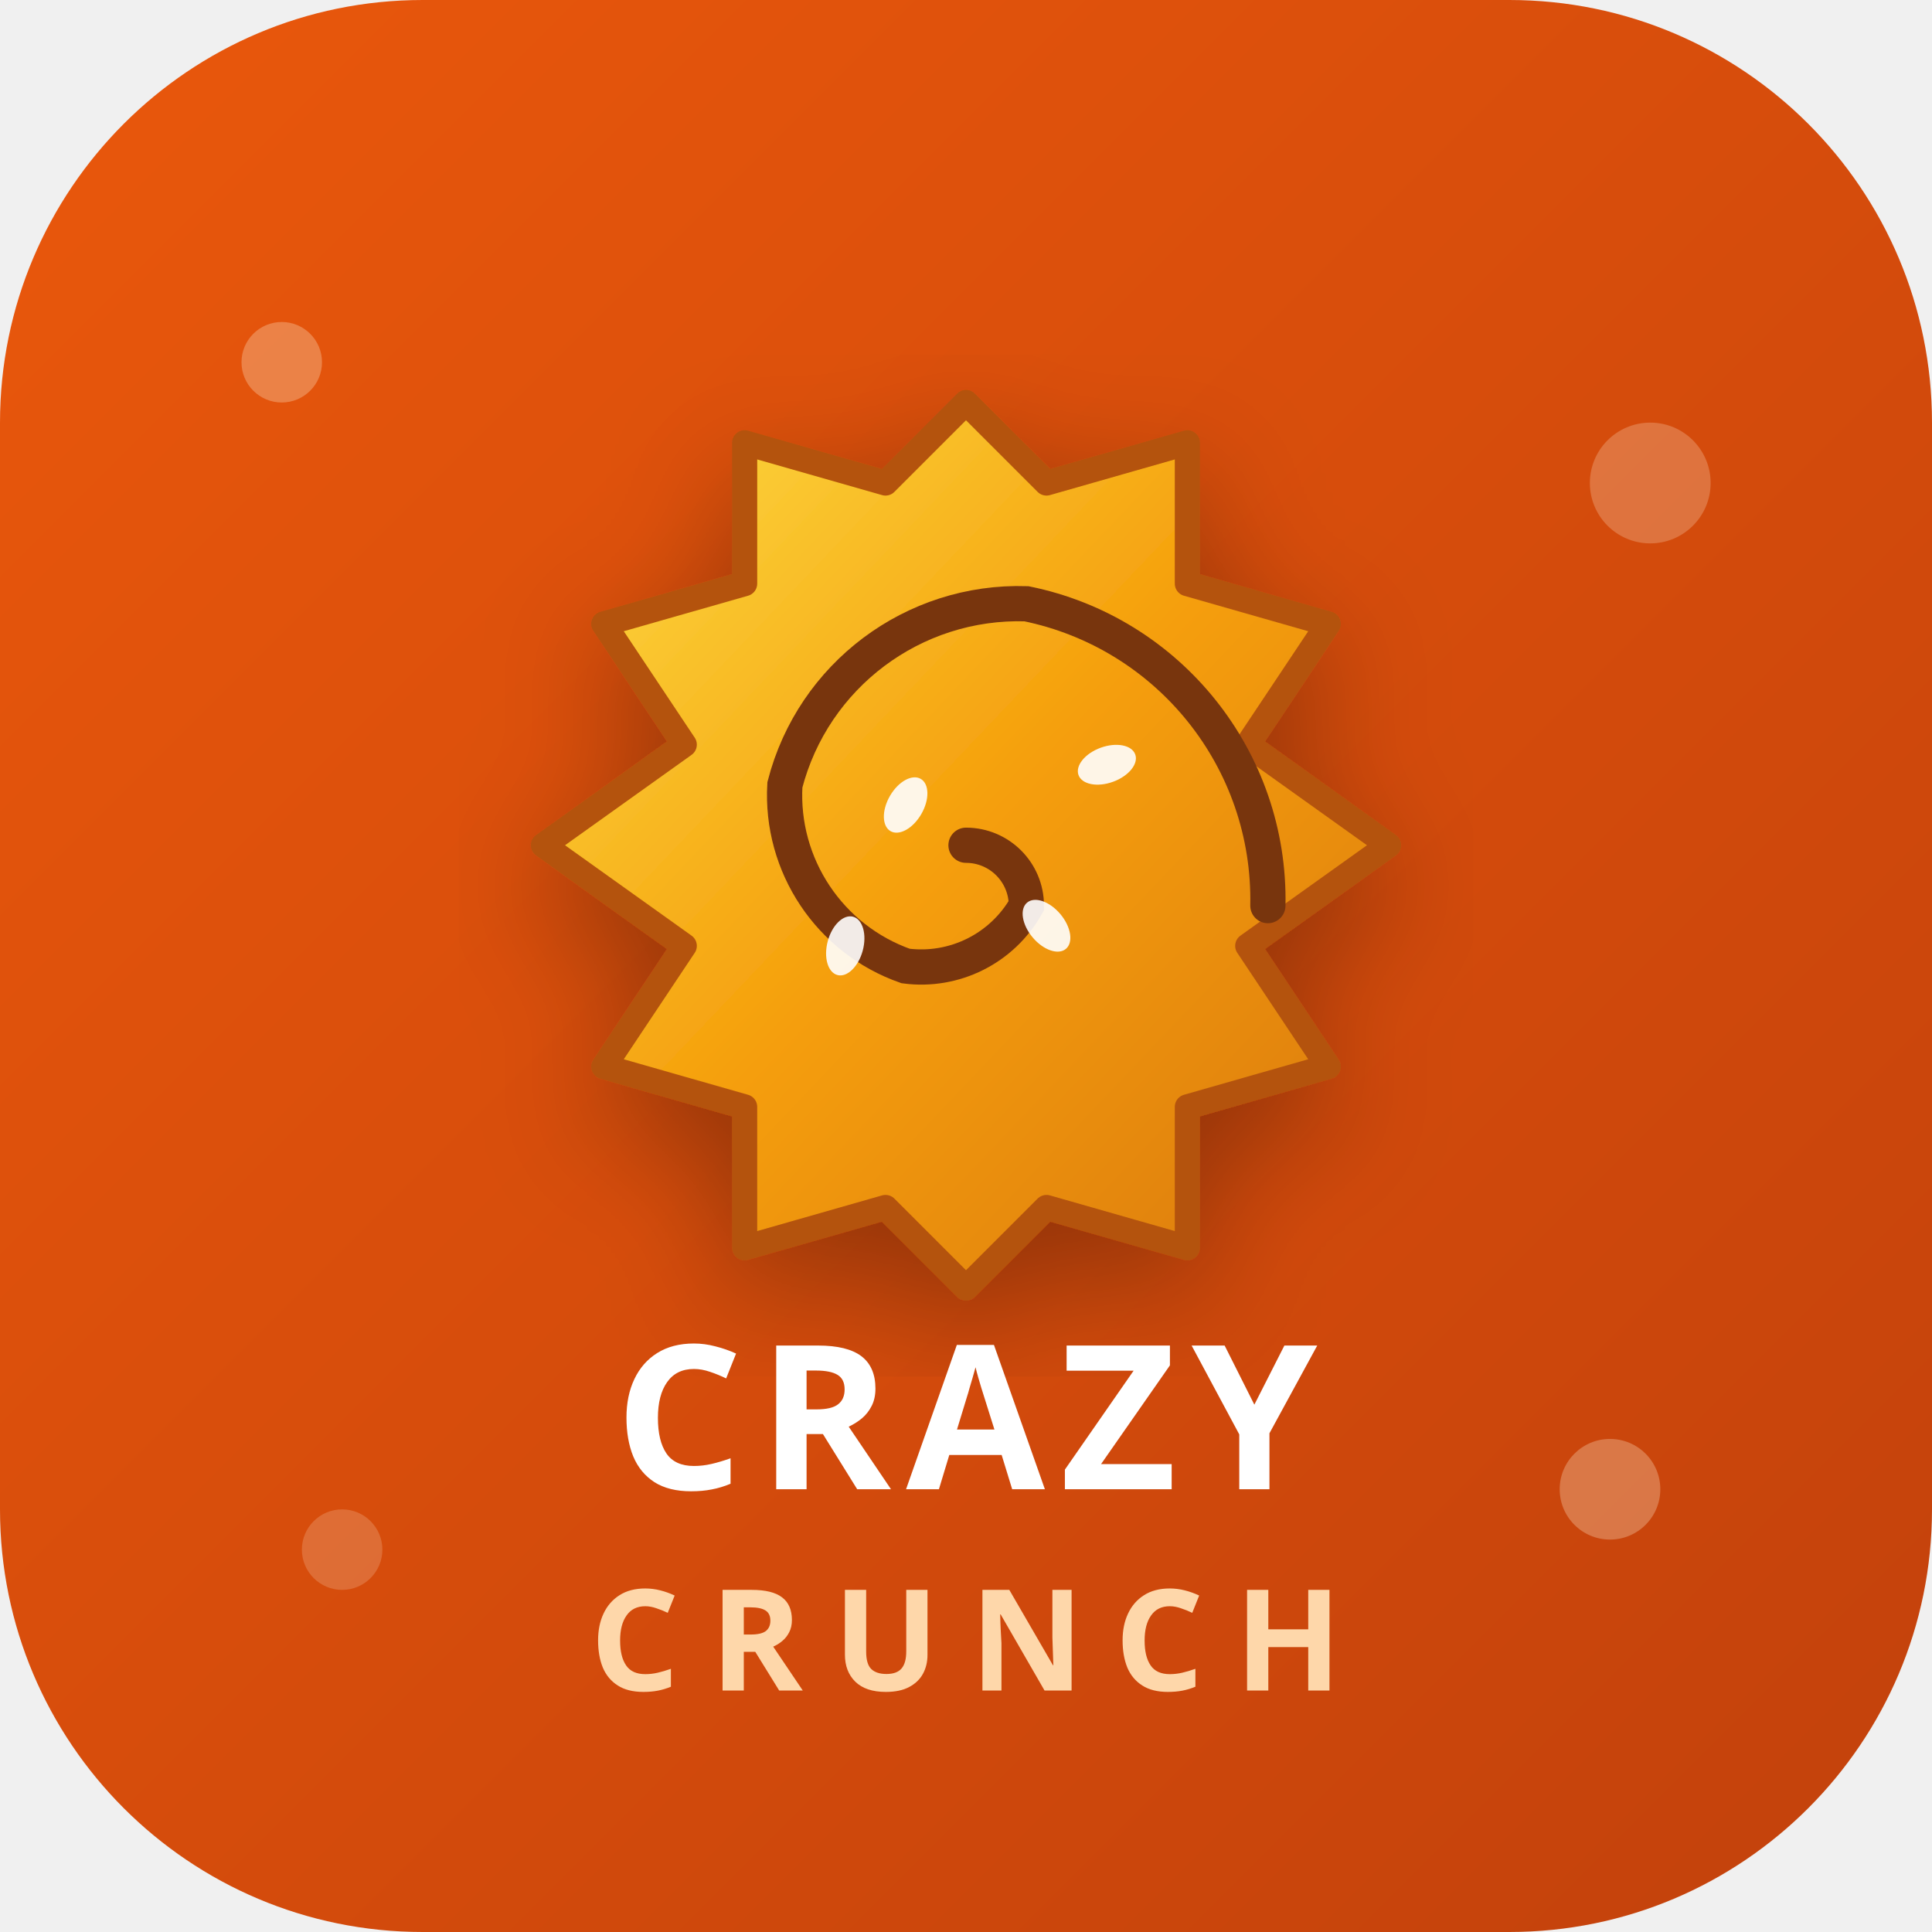
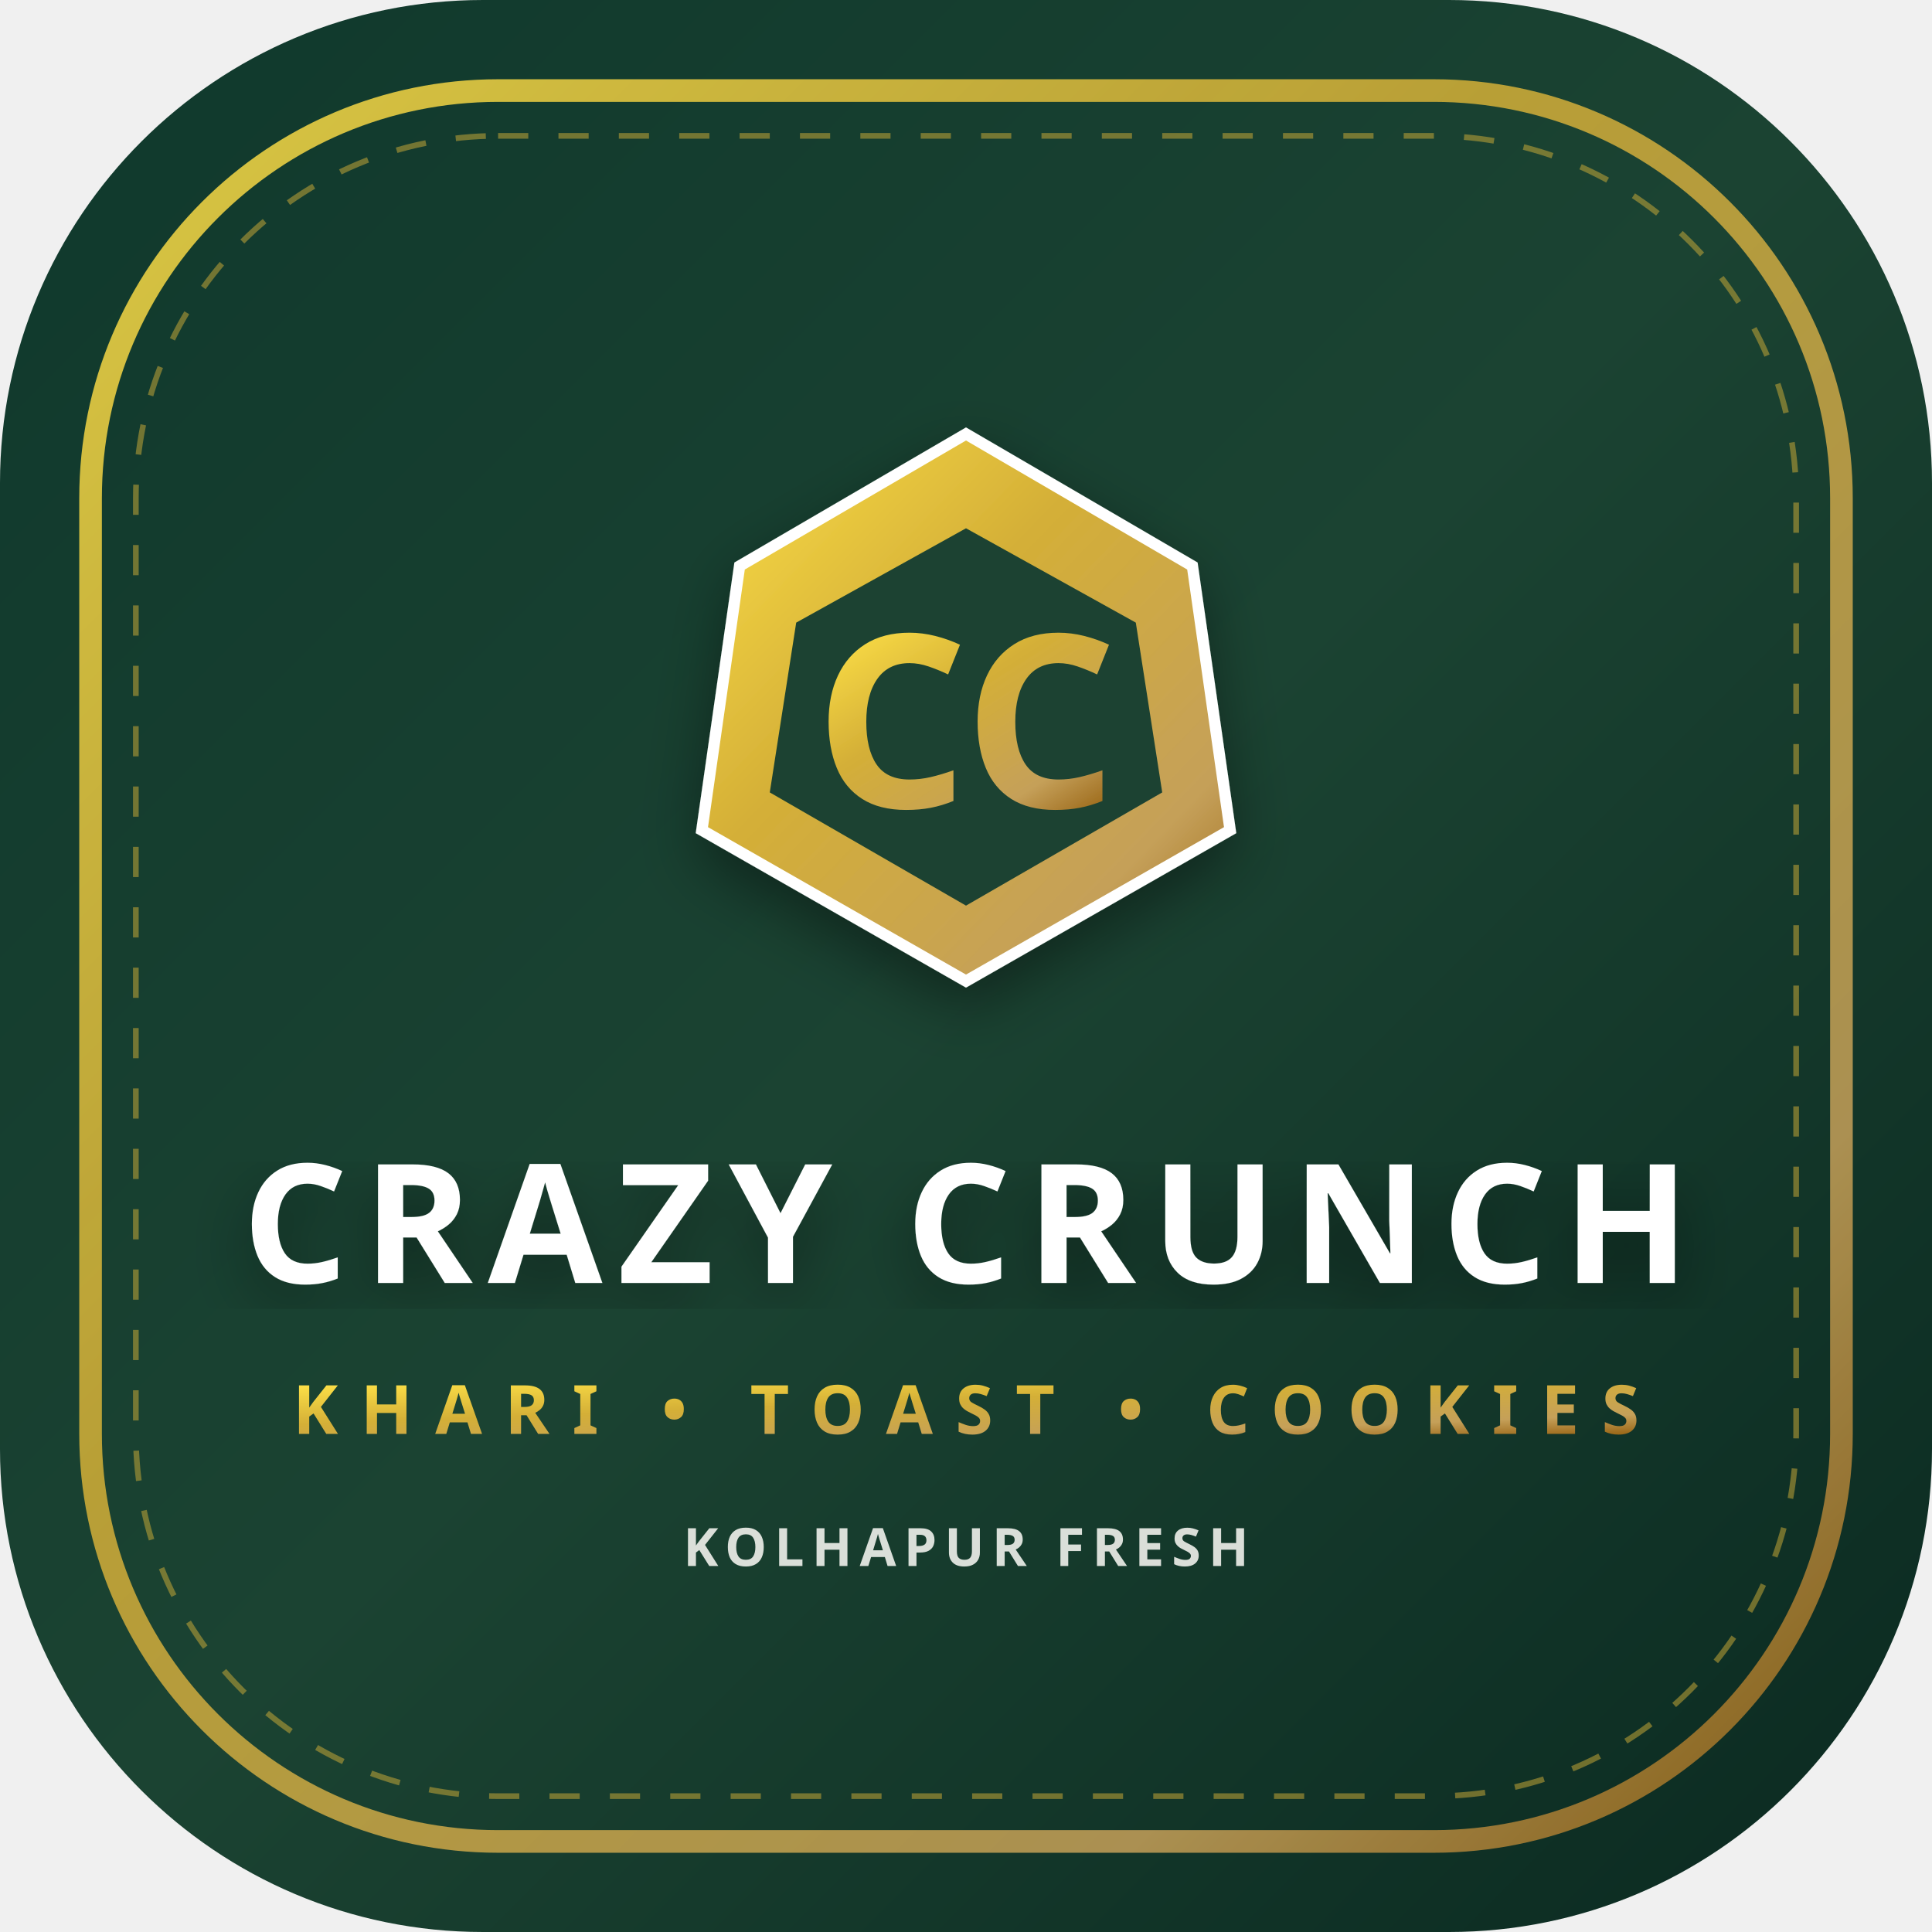
- <svg xmlns="http://www.w3.org/2000/svg" viewBox="0 0 192 192" width="192" height="192">
+ <svg xmlns="http://www.w3.org/2000/svg" viewBox="0 0 512 512" width="512" height="512">
  <defs>
    <linearGradient id="bgGrad" x1="0%" y1="0%" x2="100%" y2="100%">
-       <stop offset="0%" stop-color="#ea580c" />
-       <stop offset="100%" stop-color="#c2410c" />
+       <stop offset="0%" stop-color="#0f382c" />
+       <stop offset="50%" stop-color="#1b4332" />
+       <stop offset="100%" stop-color="#0a2920" />
    </linearGradient>
    <linearGradient id="goldGrad" x1="0%" y1="0%" x2="100%" y2="100%">
      <stop offset="0%" stop-color="#fde047" />
-       <stop offset="50%" stop-color="#f59e0b" />
-       <stop offset="100%" stop-color="#d97706" />
+       <stop offset="40%" stop-color="#d4af37" />
+       <stop offset="80%" stop-color="#c5a059" />
+       <stop offset="100%" stop-color="#996515" />
    </linearGradient>
-     <filter id="shadow" x="-10%" y="-10%" width="120%" height="120%">
-       <feDropShadow dx="0" dy="4" stdDeviation="6" flood-color="#000" flood-opacity="0.3" />
+     <filter id="logoGlow" x="-20%" y="-20%" width="140%" height="140%">
+       <feDropShadow dx="0" dy="6" stdDeviation="8" flood-color="#000000" flood-opacity="0.4" />
    </filter>
  </defs>
-   <rect width="192" height="192" rx="42" fill="url(#bgGrad)" />
-   <circle cx="28" cy="36" r="4" fill="#ffedd5" opacity="0.3" />
-   <circle cx="164" cy="48" r="6" fill="#ffedd5" opacity="0.25" />
-   <circle cx="160" cy="148" r="5" fill="#ffedd5" opacity="0.3" />
-   <circle cx="34" cy="154" r="4" fill="#ffedd5" opacity="0.2" />
-   <g filter="url(#shadow)" transform="translate(96, 84)">
-     <path d="M 0,-44 L 8,-36 L 22,-40 L 22,-26 L 36,-22 L 28,-10 L 42,0 L 28,10 L 36,22 L 22,26 L 22,40 L 8,36 L 0,44 L -8,36 L -22,40 L -22,26 L -36,22 L -28,10 L -42,0 L -28,-10 L -36,-22 L -22,-26 L -22,-40 L -8,-36 Z" fill="url(#goldGrad)" stroke="#b45309" stroke-width="2.5" stroke-linejoin="round" />
-     <path d="M 0,0               A 6 6 0 0 1 6,6               A 12 12 0 0 1 -6,12               A 18 18 0 0 1 -18,-6               A 24 24 0 0 1 6,-24              A 30 30 0 0 1 30,6" fill="none" stroke="#78350f" stroke-width="3.5" stroke-linecap="round" />
-     <ellipse cx="-6" cy="-4" rx="1.8" ry="3" transform="rotate(30 -6 -4)" fill="#fff" opacity="0.9" />
-     <ellipse cx="8" cy="8" rx="1.8" ry="3" transform="rotate(-40 8 8)" fill="#fff" opacity="0.9" />
-     <ellipse cx="-12" cy="10" rx="1.8" ry="3" transform="rotate(15 -12 10)" fill="#fff" opacity="0.9" />
-     <ellipse cx="14" cy="-8" rx="1.8" ry="3" transform="rotate(70 14 -8)" fill="#fff" opacity="0.9" />
+   <rect width="512" height="512" rx="128" fill="url(#bgGrad)" />
+   <rect x="24" y="24" width="464" height="464" rx="108" fill="none" stroke="url(#goldGrad)" stroke-width="6" opacity="0.85" />
+   <rect x="36" y="36" width="440" height="440" rx="96" fill="none" stroke="#d4af37" stroke-width="1.5" stroke-dasharray="8,8" opacity="0.5" />
+   <g filter="url(#logoGlow)" transform="translate(256, 190)">
+     <path d="M-60,-40 L0,-75 L60,-40 L70,30 L0,70 L-70,30 Z" fill="url(#goldGrad)" stroke="#ffffff" stroke-width="3" />
+     <path d="M-45,-25 L0,-50 L45,-25 L52,20 L0,50 L-52,20 Z" fill="#1b4332" />
+     <text x="0" y="24" text-anchor="middle" font-family="'Outfit', 'Plus Jakarta Sans', sans-serif" font-weight="900" font-size="64" fill="url(#goldGrad)">CC</text>
  </g>
-   <text x="96" y="148" text-anchor="middle" font-family="'Outfit', 'Impact', sans-serif" font-weight="900" font-size="20" fill="#ffffff" letter-spacing="1.5">
-     CRAZY
-   </text>
-   <text x="96" y="168" text-anchor="middle" font-family="'Outfit', 'Impact', sans-serif" font-weight="800" font-size="14" fill="#fed7aa" letter-spacing="3">
-     CRUNCH
-   </text>
+   <text x="256" y="340" text-anchor="middle" font-family="'Outfit', 'Plus Jakarta Sans', sans-serif" font-weight="900" font-size="44" fill="#ffffff" letter-spacing="4" filter="url(#logoGlow)">CRAZY CRUNCH</text>
+   <text x="256" y="380" text-anchor="middle" font-family="'Plus Jakarta Sans', sans-serif" font-weight="700" font-size="18" fill="url(#goldGrad)" letter-spacing="6">KHARI • TOAST • COOKIES</text>
+   <text x="256" y="415" text-anchor="middle" font-family="'Plus Jakarta Sans', sans-serif" font-weight="600" font-size="14" fill="#fdfbf7" opacity="0.85" letter-spacing="2">KOLHAPUR FRESH</text>
</svg>
